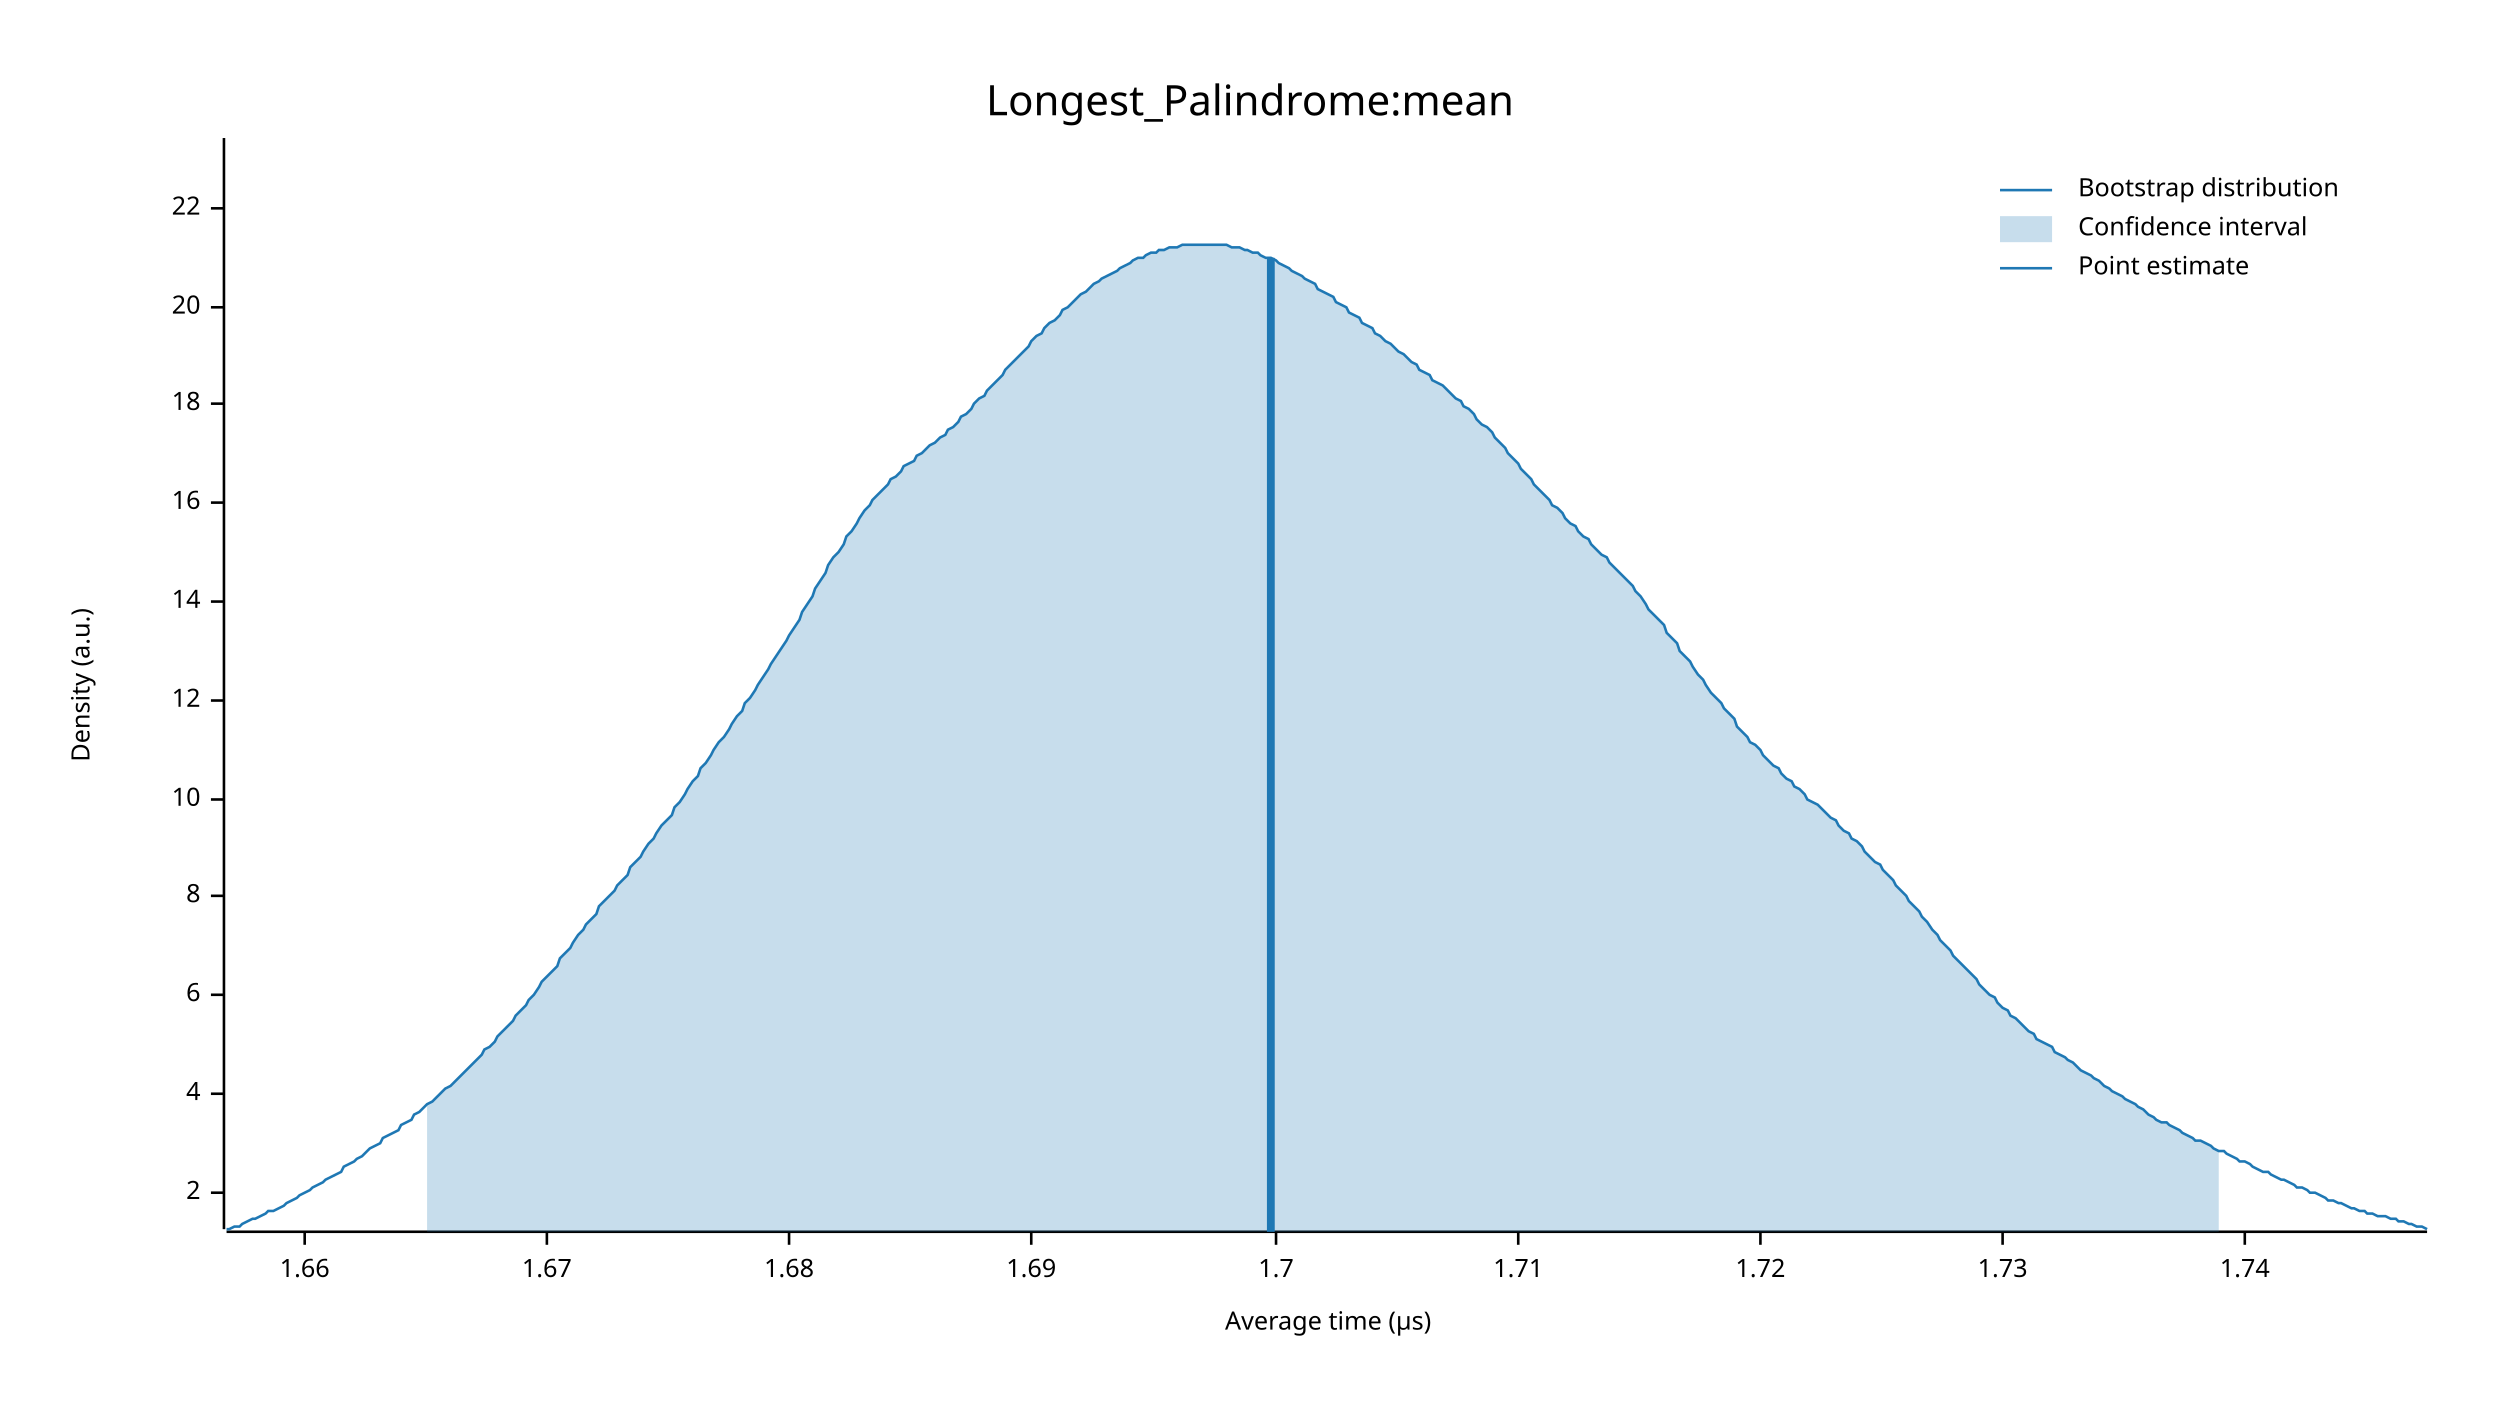
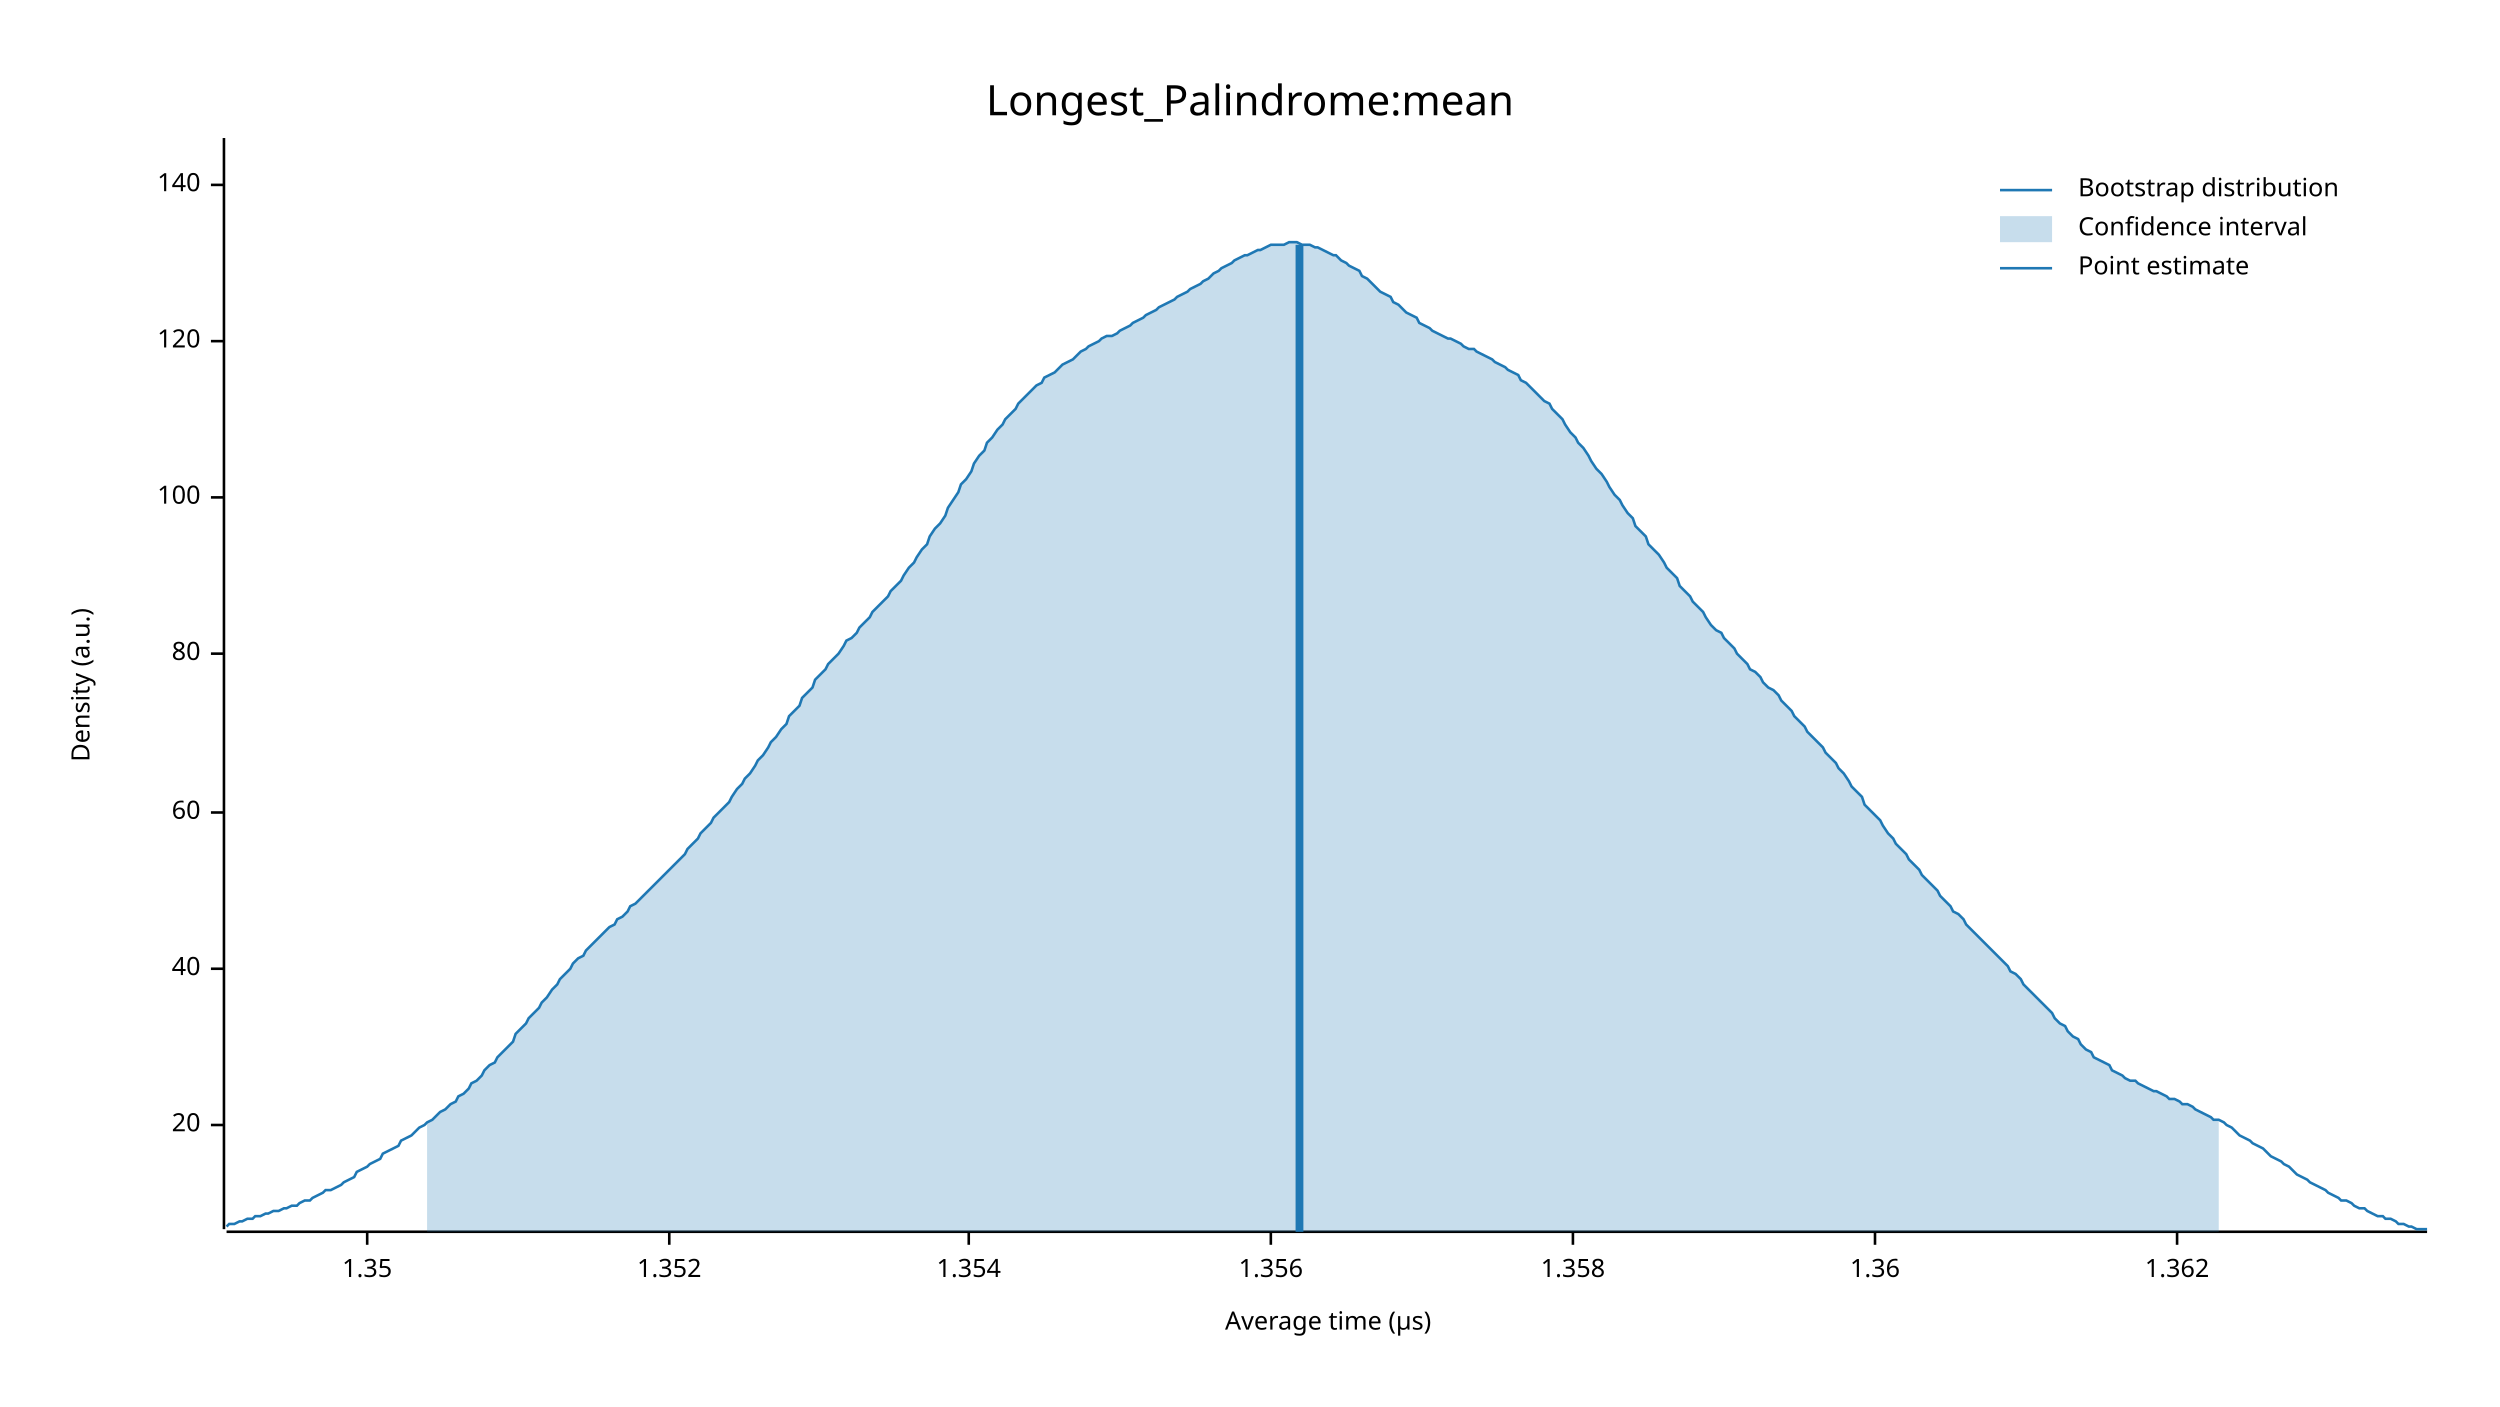
<svg xmlns="http://www.w3.org/2000/svg" width="960" height="540" viewBox="0 0 960 540">
  <text x="480" y="32" dy="0.76em" text-anchor="middle" font-family="sans-serif" font-size="16.129" opacity="1" fill="#000000">
Longest_Palindrome:mean
</text>
  <text x="27" y="263" dy="0.76em" text-anchor="middle" font-family="sans-serif" font-size="9.677" opacity="1" fill="#000000" transform="rotate(270, 27, 263)">
Density (a.u.)
</text>
  <text x="510" y="513" dy="-0.5ex" text-anchor="middle" font-family="sans-serif" font-size="9.677" opacity="1" fill="#000000">
Average time (µs)
</text>
  <polyline fill="none" opacity="1" stroke="#000000" stroke-width="1" points="86,53 86,472 " />
-   <text x="77" y="458" dy="0.5ex" text-anchor="end" font-family="sans-serif" font-size="9.677" opacity="1" fill="#000000">
- 2
- </text>
-   <polyline fill="none" opacity="1" stroke="#000000" stroke-width="1" points="81,458 86,458 " />
-   <text x="77" y="420" dy="0.5ex" text-anchor="end" font-family="sans-serif" font-size="9.677" opacity="1" fill="#000000">
- 4
- </text>
-   <polyline fill="none" opacity="1" stroke="#000000" stroke-width="1" points="81,420 86,420 " />
-   <text x="77" y="382" dy="0.5ex" text-anchor="end" font-family="sans-serif" font-size="9.677" opacity="1" fill="#000000">
- 6
- </text>
-   <polyline fill="none" opacity="1" stroke="#000000" stroke-width="1" points="81,382 86,382 " />
-   <text x="77" y="344" dy="0.5ex" text-anchor="end" font-family="sans-serif" font-size="9.677" opacity="1" fill="#000000">
- 8
- </text>
-   <polyline fill="none" opacity="1" stroke="#000000" stroke-width="1" points="81,344 86,344 " />
-   <text x="77" y="307" dy="0.5ex" text-anchor="end" font-family="sans-serif" font-size="9.677" opacity="1" fill="#000000">
- 10
- </text>
-   <polyline fill="none" opacity="1" stroke="#000000" stroke-width="1" points="81,307 86,307 " />
-   <text x="77" y="269" dy="0.5ex" text-anchor="end" font-family="sans-serif" font-size="9.677" opacity="1" fill="#000000">
- 12
- </text>
-   <polyline fill="none" opacity="1" stroke="#000000" stroke-width="1" points="81,269 86,269 " />
-   <text x="77" y="231" dy="0.5ex" text-anchor="end" font-family="sans-serif" font-size="9.677" opacity="1" fill="#000000">
- 14
- </text>
-   <polyline fill="none" opacity="1" stroke="#000000" stroke-width="1" points="81,231 86,231 " />
-   <text x="77" y="193" dy="0.5ex" text-anchor="end" font-family="sans-serif" font-size="9.677" opacity="1" fill="#000000">
- 16
- </text>
-   <polyline fill="none" opacity="1" stroke="#000000" stroke-width="1" points="81,193 86,193 " />
-   <text x="77" y="155" dy="0.5ex" text-anchor="end" font-family="sans-serif" font-size="9.677" opacity="1" fill="#000000">
- 18
- </text>
-   <polyline fill="none" opacity="1" stroke="#000000" stroke-width="1" points="81,155 86,155 " />
-   <text x="77" y="118" dy="0.5ex" text-anchor="end" font-family="sans-serif" font-size="9.677" opacity="1" fill="#000000">
+   <text x="77" y="432" dy="0.5ex" text-anchor="end" font-family="sans-serif" font-size="9.677" opacity="1" fill="#000000">
20
</text>
-   <polyline fill="none" opacity="1" stroke="#000000" stroke-width="1" points="81,118 86,118 " />
-   <text x="77" y="80" dy="0.5ex" text-anchor="end" font-family="sans-serif" font-size="9.677" opacity="1" fill="#000000">
- 22
+   <polyline fill="none" opacity="1" stroke="#000000" stroke-width="1" points="81,432 86,432 " />
+   <text x="77" y="372" dy="0.5ex" text-anchor="end" font-family="sans-serif" font-size="9.677" opacity="1" fill="#000000">
+ 40
</text>
-   <polyline fill="none" opacity="1" stroke="#000000" stroke-width="1" points="81,80 86,80 " />
+   <polyline fill="none" opacity="1" stroke="#000000" stroke-width="1" points="81,372 86,372 " />
+   <text x="77" y="312" dy="0.5ex" text-anchor="end" font-family="sans-serif" font-size="9.677" opacity="1" fill="#000000">
+ 60
+ </text>
+   <polyline fill="none" opacity="1" stroke="#000000" stroke-width="1" points="81,312 86,312 " />
+   <text x="77" y="251" dy="0.5ex" text-anchor="end" font-family="sans-serif" font-size="9.677" opacity="1" fill="#000000">
+ 80
+ </text>
+   <polyline fill="none" opacity="1" stroke="#000000" stroke-width="1" points="81,251 86,251 " />
+   <text x="77" y="191" dy="0.5ex" text-anchor="end" font-family="sans-serif" font-size="9.677" opacity="1" fill="#000000">
+ 100
+ </text>
+   <polyline fill="none" opacity="1" stroke="#000000" stroke-width="1" points="81,191 86,191 " />
+   <text x="77" y="131" dy="0.5ex" text-anchor="end" font-family="sans-serif" font-size="9.677" opacity="1" fill="#000000">
+ 120
+ </text>
+   <polyline fill="none" opacity="1" stroke="#000000" stroke-width="1" points="81,131 86,131 " />
+   <text x="77" y="71" dy="0.5ex" text-anchor="end" font-family="sans-serif" font-size="9.677" opacity="1" fill="#000000">
+ 140
+ </text>
+   <polyline fill="none" opacity="1" stroke="#000000" stroke-width="1" points="81,71 86,71 " />
  <polyline fill="none" opacity="1" stroke="#000000" stroke-width="1" points="87,473 932,473 " />
-   <text x="117" y="483" dy="0.76em" text-anchor="middle" font-family="sans-serif" font-size="9.677" opacity="1" fill="#000000">
- 1.66
+   <text x="141" y="483" dy="0.76em" text-anchor="middle" font-family="sans-serif" font-size="9.677" opacity="1" fill="#000000">
+ 1.35
</text>
-   <polyline fill="none" opacity="1" stroke="#000000" stroke-width="1" points="117,473 117,478 " />
-   <text x="210" y="483" dy="0.76em" text-anchor="middle" font-family="sans-serif" font-size="9.677" opacity="1" fill="#000000">
- 1.67
+   <polyline fill="none" opacity="1" stroke="#000000" stroke-width="1" points="141,473 141,478 " />
+   <text x="257" y="483" dy="0.76em" text-anchor="middle" font-family="sans-serif" font-size="9.677" opacity="1" fill="#000000">
+ 1.352
</text>
-   <polyline fill="none" opacity="1" stroke="#000000" stroke-width="1" points="210,473 210,478 " />
-   <text x="303" y="483" dy="0.76em" text-anchor="middle" font-family="sans-serif" font-size="9.677" opacity="1" fill="#000000">
- 1.68
+   <polyline fill="none" opacity="1" stroke="#000000" stroke-width="1" points="257,473 257,478 " />
+   <text x="372" y="483" dy="0.76em" text-anchor="middle" font-family="sans-serif" font-size="9.677" opacity="1" fill="#000000">
+ 1.354
</text>
-   <polyline fill="none" opacity="1" stroke="#000000" stroke-width="1" points="303,473 303,478 " />
-   <text x="396" y="483" dy="0.76em" text-anchor="middle" font-family="sans-serif" font-size="9.677" opacity="1" fill="#000000">
- 1.69
+   <polyline fill="none" opacity="1" stroke="#000000" stroke-width="1" points="372,473 372,478 " />
+   <text x="488" y="483" dy="0.76em" text-anchor="middle" font-family="sans-serif" font-size="9.677" opacity="1" fill="#000000">
+ 1.356
</text>
-   <polyline fill="none" opacity="1" stroke="#000000" stroke-width="1" points="396,473 396,478 " />
-   <text x="490" y="483" dy="0.76em" text-anchor="middle" font-family="sans-serif" font-size="9.677" opacity="1" fill="#000000">
- 1.7
+   <polyline fill="none" opacity="1" stroke="#000000" stroke-width="1" points="488,473 488,478 " />
+   <text x="604" y="483" dy="0.76em" text-anchor="middle" font-family="sans-serif" font-size="9.677" opacity="1" fill="#000000">
+ 1.358
</text>
-   <polyline fill="none" opacity="1" stroke="#000000" stroke-width="1" points="490,473 490,478 " />
-   <text x="583" y="483" dy="0.76em" text-anchor="middle" font-family="sans-serif" font-size="9.677" opacity="1" fill="#000000">
- 1.71
+   <polyline fill="none" opacity="1" stroke="#000000" stroke-width="1" points="604,473 604,478 " />
+   <text x="720" y="483" dy="0.76em" text-anchor="middle" font-family="sans-serif" font-size="9.677" opacity="1" fill="#000000">
+ 1.36
</text>
-   <polyline fill="none" opacity="1" stroke="#000000" stroke-width="1" points="583,473 583,478 " />
-   <text x="676" y="483" dy="0.76em" text-anchor="middle" font-family="sans-serif" font-size="9.677" opacity="1" fill="#000000">
- 1.72
+   <polyline fill="none" opacity="1" stroke="#000000" stroke-width="1" points="720,473 720,478 " />
+   <text x="836" y="483" dy="0.76em" text-anchor="middle" font-family="sans-serif" font-size="9.677" opacity="1" fill="#000000">
+ 1.362
</text>
-   <polyline fill="none" opacity="1" stroke="#000000" stroke-width="1" points="676,473 676,478 " />
-   <text x="769" y="483" dy="0.76em" text-anchor="middle" font-family="sans-serif" font-size="9.677" opacity="1" fill="#000000">
- 1.73
- </text>
-   <polyline fill="none" opacity="1" stroke="#000000" stroke-width="1" points="769,473 769,478 " />
-   <text x="862" y="483" dy="0.76em" text-anchor="middle" font-family="sans-serif" font-size="9.677" opacity="1" fill="#000000">
- 1.74
- </text>
-   <polyline fill="none" opacity="1" stroke="#000000" stroke-width="1" points="862,473 862,478 " />
-   <polyline fill="none" opacity="1" stroke="#1F78B4" stroke-width="1" points="87,472 88,472 90,471 92,471 93,470 95,469 97,468 98,468 100,467 102,466 103,465 105,465 107,464 109,463 110,462 112,461 114,460 115,459 117,458 119,457 120,456 122,455 124,454 125,453 127,452 129,451 131,450 132,448 134,447 136,446 137,445 139,444 141,442 142,441 144,440 146,439 147,437 149,436 151,435 153,434 154,432 156,431 158,430 159,428 161,427 163,425 164,424 166,423 168,421 169,420 171,418 173,417 175,415 176,414 178,412 180,410 181,409 183,407 185,405 186,403 188,402 190,400 191,398 193,396 195,394 197,392 198,390 200,388 202,386 203,384 205,382 207,379 208,377 210,375 212,373 214,371 215,368 217,366 219,364 220,362 222,359 224,357 225,355 227,353 229,351 230,348 232,346 234,344 236,342 237,340 239,338 241,336 242,333 244,331 246,329 247,327 249,324 251,322 252,320 254,317 256,315 258,313 259,310 261,308 263,305 264,303 266,300 268,298 269,295 271,293 273,290 274,288 276,285 278,283 280,280 281,278 283,275 285,273 286,270 288,268 290,265 291,263 293,260 295,257 296,255 298,252 300,249 302,246 303,244 305,241 307,238 308,235 310,232 312,229 313,226 315,223 317,220 318,217 320,214 322,212 324,209 325,206 327,204 329,201 330,199 332,196 334,194 335,192 337,190 339,188 341,186 342,184 344,183 346,181 347,179 349,178 351,177 352,175 354,174 356,172 357,171 359,170 361,168 363,167 364,165 366,164 368,162 369,160 371,159 373,157 374,155 376,153 378,152 379,150 381,148 383,146 385,144 386,142 388,140 390,138 391,137 393,135 395,133 396,131 398,129 400,128 401,126 403,124 405,123 407,121 408,119 410,118 412,116 413,115 415,113 417,112 418,111 420,109 422,108 423,107 425,106 427,105 429,104 430,103 432,102 434,101 435,100 437,99 439,99 440,98 442,97 444,97 445,96 447,96 449,95 451,95 452,95 454,94 456,94 457,94 459,94 461,94 462,94 464,94 466,94 468,94 469,94 471,94 473,95 474,95 476,95 478,96 479,96 481,97 483,97 484,98 486,99 488,99 490,100 491,101 493,102 495,103 496,104 498,105 500,106 501,107 503,108 505,109 506,111 508,112 510,113 512,114 513,116 515,117 517,118 518,120 520,121 522,122 523,124 525,125 527,126 528,128 530,129 532,131 534,132 535,133 537,135 539,136 540,137 542,139 544,140 545,142 547,143 549,144 550,146 552,147 554,148 556,150 557,151 559,153 561,154 562,156 564,157 566,159 567,161 569,163 571,164 573,166 574,168 576,170 578,172 579,174 581,176 583,178 584,180 586,182 588,184 589,186 591,188 593,190 595,192 596,194 598,195 600,197 601,199 603,201 605,202 606,204 608,206 610,207 611,209 613,211 615,213 617,214 618,216 620,218 622,220 623,221 625,223 627,225 628,227 630,229 632,232 633,234 635,236 637,238 639,240 640,243 642,245 644,247 645,250 647,252 649,254 650,256 652,259 654,261 655,263 657,266 659,268 661,270 662,272 664,274 666,276 667,279 669,281 671,283 672,285 674,286 676,288 677,290 679,292 681,294 683,295 684,297 686,299 688,300 689,302 691,303 693,305 694,307 696,308 698,309 700,311 701,312 703,314 705,315 706,317 708,319 710,320 711,322 713,323 715,325 716,327 718,329 720,331 722,332 723,334 725,336 727,338 728,340 730,342 732,344 733,346 735,348 737,350 738,352 740,354 742,357 744,359 745,361 747,363 749,365 750,367 752,369 754,371 755,372 757,374 759,376 760,378 762,380 764,382 766,383 767,385 769,387 771,388 772,390 774,391 776,393 777,394 779,396 781,397 782,399 784,400 786,401 788,402 789,404 791,405 793,406 794,407 796,408 798,410 799,411 801,412 803,413 804,414 806,415 808,417 810,418 811,419 813,420 815,421 816,422 818,423 820,424 821,425 823,426 825,428 827,429 828,430 830,431 832,431 833,432 835,433 837,434 838,435 840,436 842,437 843,438 845,438 847,439 849,440 850,441 852,442 854,442 855,443 857,444 859,445 860,446 862,446 864,447 865,448 867,449 869,450 871,450 872,451 874,452 876,453 877,453 879,454 881,455 882,456 884,456 886,457 887,458 889,458 891,459 893,460 894,461 896,461 898,462 899,462 901,463 903,464 904,464 906,465 908,465 909,466 911,466 913,467 915,467 916,467 918,468 920,468 921,469 923,469 925,470 926,470 928,471 930,471 932,472 " />
-   <polygon opacity="0.25" fill="#1F78B4" points="164,424 166,423 168,421 169,420 171,418 173,417 175,415 176,414 178,412 180,410 181,409 183,407 185,405 186,403 188,402 190,400 191,398 193,396 195,394 197,392 198,390 200,388 202,386 203,384 205,382 207,379 208,377 210,375 212,373 214,371 215,368 217,366 219,364 220,362 222,359 224,357 225,355 227,353 229,351 230,348 232,346 234,344 236,342 237,340 239,338 241,336 242,333 244,331 246,329 247,327 249,324 251,322 252,320 254,317 256,315 258,313 259,310 261,308 263,305 264,303 266,300 268,298 269,295 271,293 273,290 274,288 276,285 278,283 280,280 281,278 283,275 285,273 286,270 288,268 290,265 291,263 293,260 295,257 296,255 298,252 300,249 302,246 303,244 305,241 307,238 308,235 310,232 312,229 313,226 315,223 317,220 318,217 320,214 322,212 324,209 325,206 327,204 329,201 330,199 332,196 334,194 335,192 337,190 339,188 341,186 342,184 344,183 346,181 347,179 349,178 351,177 352,175 354,174 356,172 357,171 359,170 361,168 363,167 364,165 366,164 368,162 369,160 371,159 373,157 374,155 376,153 378,152 379,150 381,148 383,146 385,144 386,142 388,140 390,138 391,137 393,135 395,133 396,131 398,129 400,128 401,126 403,124 405,123 407,121 408,119 410,118 412,116 413,115 415,113 417,112 418,111 420,109 422,108 423,107 425,106 427,105 429,104 430,103 432,102 434,101 435,100 437,99 439,99 440,98 442,97 444,97 445,96 447,96 449,95 451,95 452,95 454,94 456,94 457,94 459,94 461,94 462,94 464,94 466,94 468,94 469,94 471,94 473,95 474,95 476,95 478,96 479,96 481,97 483,97 484,98 486,99 488,99 490,100 491,101 493,102 495,103 496,104 498,105 500,106 501,107 503,108 505,109 506,111 508,112 510,113 512,114 513,116 515,117 517,118 518,120 520,121 522,122 523,124 525,125 527,126 528,128 530,129 532,131 534,132 535,133 537,135 539,136 540,137 542,139 544,140 545,142 547,143 549,144 550,146 552,147 554,148 556,150 557,151 559,153 561,154 562,156 564,157 566,159 567,161 569,163 571,164 573,166 574,168 576,170 578,172 579,174 581,176 583,178 584,180 586,182 588,184 589,186 591,188 593,190 595,192 596,194 598,195 600,197 601,199 603,201 605,202 606,204 608,206 610,207 611,209 613,211 615,213 617,214 618,216 620,218 622,220 623,221 625,223 627,225 628,227 630,229 632,232 633,234 635,236 637,238 639,240 640,243 642,245 644,247 645,250 647,252 649,254 650,256 652,259 654,261 655,263 657,266 659,268 661,270 662,272 664,274 666,276 667,279 669,281 671,283 672,285 674,286 676,288 677,290 679,292 681,294 683,295 684,297 686,299 688,300 689,302 691,303 693,305 694,307 696,308 698,309 700,311 701,312 703,314 705,315 706,317 708,319 710,320 711,322 713,323 715,325 716,327 718,329 720,331 722,332 723,334 725,336 727,338 728,340 730,342 732,344 733,346 735,348 737,350 738,352 740,354 742,357 744,359 745,361 747,363 749,365 750,367 752,369 754,371 755,372 757,374 759,376 760,378 762,380 764,382 766,383 767,385 769,387 771,388 772,390 774,391 776,393 777,394 779,396 781,397 782,399 784,400 786,401 788,402 789,404 791,405 793,406 794,407 796,408 798,410 799,411 801,412 803,413 804,414 806,415 808,417 810,418 811,419 813,420 815,421 816,422 818,423 820,424 821,425 823,426 825,428 827,429 828,430 830,431 832,431 833,432 835,433 837,434 838,435 840,436 842,437 843,438 845,438 847,439 849,440 850,441 852,442 852,473 164,473 " />
-   <polyline fill="none" opacity="1" stroke="#1F78B4" stroke-width="3" points="488,473 488,99 " />
+   <polyline fill="none" opacity="1" stroke="#000000" stroke-width="1" points="836,473 836,478 " />
+   <polyline fill="none" opacity="1" stroke="#1F78B4" stroke-width="1" points="87,471 88,470 90,470 92,469 93,469 95,468 97,468 98,467 100,467 102,466 103,466 105,465 107,465 109,464 110,464 112,463 114,463 115,462 117,461 119,461 120,460 122,459 124,458 125,457 127,457 129,456 131,455 132,454 134,453 136,452 137,450 139,449 141,448 142,447 144,446 146,445 147,443 149,442 151,441 153,440 154,438 156,437 158,436 159,435 161,433 163,432 164,431 166,430 168,428 169,427 171,426 173,424 175,423 176,421 178,420 180,418 181,416 183,415 185,413 186,411 188,409 190,408 191,406 193,404 195,402 197,400 198,397 200,395 202,393 203,391 205,389 207,387 208,385 210,383 212,380 214,378 215,376 217,374 219,372 220,370 222,368 224,367 225,365 227,363 229,361 230,360 232,358 234,356 236,355 237,353 239,352 241,350 242,348 244,347 246,345 247,344 249,342 251,340 252,339 254,337 256,335 258,333 259,332 261,330 263,328 264,326 266,324 268,322 269,320 271,318 273,316 274,314 276,312 278,310 280,308 281,306 283,303 285,301 286,299 288,297 290,294 291,292 293,290 295,287 296,285 298,283 300,280 302,278 303,275 305,273 307,271 308,268 310,266 312,264 313,261 315,259 317,257 318,255 320,253 322,251 324,248 325,246 327,245 329,243 330,241 332,239 334,237 335,235 337,233 339,231 341,229 342,227 344,225 346,223 347,221 349,218 351,216 352,214 354,211 356,209 357,206 359,203 361,201 363,198 364,195 366,192 368,189 369,186 371,184 373,181 374,178 376,175 378,173 379,170 381,168 383,165 385,163 386,161 388,159 390,157 391,155 393,153 395,151 396,150 398,148 400,147 401,145 403,144 405,143 407,141 408,140 410,139 412,138 413,137 415,135 417,134 418,133 420,132 422,131 423,130 425,129 427,129 429,128 430,127 432,126 434,125 435,124 437,123 439,122 440,121 442,120 444,119 445,118 447,117 449,116 451,115 452,114 454,113 456,112 457,111 459,110 461,109 462,108 464,107 466,105 468,104 469,103 471,102 473,101 474,100 476,99 478,98 479,98 481,97 483,96 484,96 486,95 488,94 490,94 491,94 493,94 495,93 496,93 498,93 500,94 501,94 503,94 505,95 506,95 508,96 510,97 512,98 513,98 515,100 517,101 518,102 520,103 522,104 523,106 525,107 527,109 528,110 530,112 532,113 534,114 535,116 537,117 539,119 540,120 542,121 544,122 545,124 547,125 549,126 550,127 552,128 554,129 556,130 557,130 559,131 561,132 562,133 564,134 566,134 567,135 569,136 571,137 573,138 574,139 576,140 578,141 579,142 581,143 583,144 584,146 586,147 588,149 589,150 591,152 593,154 595,155 596,157 598,159 600,161 601,163 603,166 605,168 606,170 608,172 610,175 611,177 613,180 615,182 617,185 618,187 620,190 622,192 623,194 625,197 627,199 628,202 630,204 632,206 633,209 635,211 637,213 639,216 640,218 642,220 644,222 645,225 647,227 649,229 650,231 652,233 654,235 655,237 657,240 659,242 661,243 662,245 664,247 666,249 667,251 669,253 671,255 672,257 674,258 676,260 677,262 679,264 681,265 683,267 684,269 686,271 688,273 689,275 691,277 693,279 694,281 696,283 698,285 700,287 701,289 703,291 705,293 706,295 708,297 710,300 711,302 713,304 715,306 716,309 718,311 720,313 722,315 723,317 725,320 727,322 728,324 730,326 732,328 733,330 735,332 737,334 738,336 740,338 742,340 744,342 745,344 747,346 749,348 750,350 752,351 754,353 755,355 757,357 759,359 760,360 762,362 764,364 766,366 767,367 769,369 771,371 772,373 774,374 776,376 777,378 779,380 781,382 782,383 784,385 786,387 788,389 789,391 791,393 793,394 794,396 796,398 798,399 799,401 801,403 803,404 804,406 806,407 808,408 810,409 811,411 813,412 815,413 816,414 818,415 820,415 821,416 823,417 825,418 827,419 828,419 830,420 832,421 833,422 835,422 837,423 838,424 840,424 842,425 843,426 845,427 847,428 849,429 850,430 852,430 854,431 855,432 857,433 859,435 860,436 862,437 864,438 865,439 867,440 869,441 871,443 872,444 874,445 876,446 877,447 879,448 881,450 882,451 884,452 886,453 887,454 889,455 891,456 893,457 894,458 896,459 898,460 899,461 901,461 903,462 904,463 906,464 908,464 909,465 911,466 913,467 915,467 916,468 918,468 920,469 921,470 923,470 925,471 926,471 928,472 930,472 932,472 " />
+   <polygon opacity="0.25" fill="#1F78B4" points="164,431 166,430 168,428 169,427 171,426 173,424 175,423 176,421 178,420 180,418 181,416 183,415 185,413 186,411 188,409 190,408 191,406 193,404 195,402 197,400 198,397 200,395 202,393 203,391 205,389 207,387 208,385 210,383 212,380 214,378 215,376 217,374 219,372 220,370 222,368 224,367 225,365 227,363 229,361 230,360 232,358 234,356 236,355 237,353 239,352 241,350 242,348 244,347 246,345 247,344 249,342 251,340 252,339 254,337 256,335 258,333 259,332 261,330 263,328 264,326 266,324 268,322 269,320 271,318 273,316 274,314 276,312 278,310 280,308 281,306 283,303 285,301 286,299 288,297 290,294 291,292 293,290 295,287 296,285 298,283 300,280 302,278 303,275 305,273 307,271 308,268 310,266 312,264 313,261 315,259 317,257 318,255 320,253 322,251 324,248 325,246 327,245 329,243 330,241 332,239 334,237 335,235 337,233 339,231 341,229 342,227 344,225 346,223 347,221 349,218 351,216 352,214 354,211 356,209 357,206 359,203 361,201 363,198 364,195 366,192 368,189 369,186 371,184 373,181 374,178 376,175 378,173 379,170 381,168 383,165 385,163 386,161 388,159 390,157 391,155 393,153 395,151 396,150 398,148 400,147 401,145 403,144 405,143 407,141 408,140 410,139 412,138 413,137 415,135 417,134 418,133 420,132 422,131 423,130 425,129 427,129 429,128 430,127 432,126 434,125 435,124 437,123 439,122 440,121 442,120 444,119 445,118 447,117 449,116 451,115 452,114 454,113 456,112 457,111 459,110 461,109 462,108 464,107 466,105 468,104 469,103 471,102 473,101 474,100 476,99 478,98 479,98 481,97 483,96 484,96 486,95 488,94 490,94 491,94 493,94 495,93 496,93 498,93 500,94 501,94 503,94 505,95 506,95 508,96 510,97 512,98 513,98 515,100 517,101 518,102 520,103 522,104 523,106 525,107 527,109 528,110 530,112 532,113 534,114 535,116 537,117 539,119 540,120 542,121 544,122 545,124 547,125 549,126 550,127 552,128 554,129 556,130 557,130 559,131 561,132 562,133 564,134 566,134 567,135 569,136 571,137 573,138 574,139 576,140 578,141 579,142 581,143 583,144 584,146 586,147 588,149 589,150 591,152 593,154 595,155 596,157 598,159 600,161 601,163 603,166 605,168 606,170 608,172 610,175 611,177 613,180 615,182 617,185 618,187 620,190 622,192 623,194 625,197 627,199 628,202 630,204 632,206 633,209 635,211 637,213 639,216 640,218 642,220 644,222 645,225 647,227 649,229 650,231 652,233 654,235 655,237 657,240 659,242 661,243 662,245 664,247 666,249 667,251 669,253 671,255 672,257 674,258 676,260 677,262 679,264 681,265 683,267 684,269 686,271 688,273 689,275 691,277 693,279 694,281 696,283 698,285 700,287 701,289 703,291 705,293 706,295 708,297 710,300 711,302 713,304 715,306 716,309 718,311 720,313 722,315 723,317 725,320 727,322 728,324 730,326 732,328 733,330 735,332 737,334 738,336 740,338 742,340 744,342 745,344 747,346 749,348 750,350 752,351 754,353 755,355 757,357 759,359 760,360 762,362 764,364 766,366 767,367 769,369 771,371 772,373 774,374 776,376 777,378 779,380 781,382 782,383 784,385 786,387 788,389 789,391 791,393 793,394 794,396 796,398 798,399 799,401 801,403 803,404 804,406 806,407 808,408 810,409 811,411 813,412 815,413 816,414 818,415 820,415 821,416 823,417 825,418 827,419 828,419 830,420 832,421 833,422 835,422 837,423 838,424 840,424 842,425 843,426 845,427 847,428 849,429 850,430 852,430 852,473 164,473 " />
+   <polyline fill="none" opacity="1" stroke="#1F78B4" stroke-width="3" points="499,473 499,94 " />
  <text x="798" y="68" dy="0.76em" text-anchor="start" font-family="sans-serif" font-size="9.677" opacity="1" fill="#000000">
Bootstrap distribution
</text>
  <text x="798" y="83" dy="0.76em" text-anchor="start" font-family="sans-serif" font-size="9.677" opacity="1" fill="#000000">
Confidence interval
</text>
  <text x="798" y="98" dy="0.76em" text-anchor="start" font-family="sans-serif" font-size="9.677" opacity="1" fill="#000000">
Point estimate
</text>
  <polyline fill="none" opacity="1" stroke="#1F78B4" stroke-width="1" points="768,73 788,73 " />
  <rect x="768" y="83" width="20" height="10" opacity="0.25" fill="#1F78B4" stroke="none" />
  <polyline fill="none" opacity="1" stroke="#1F78B4" stroke-width="1" points="768,103 788,103 " />
</svg>
